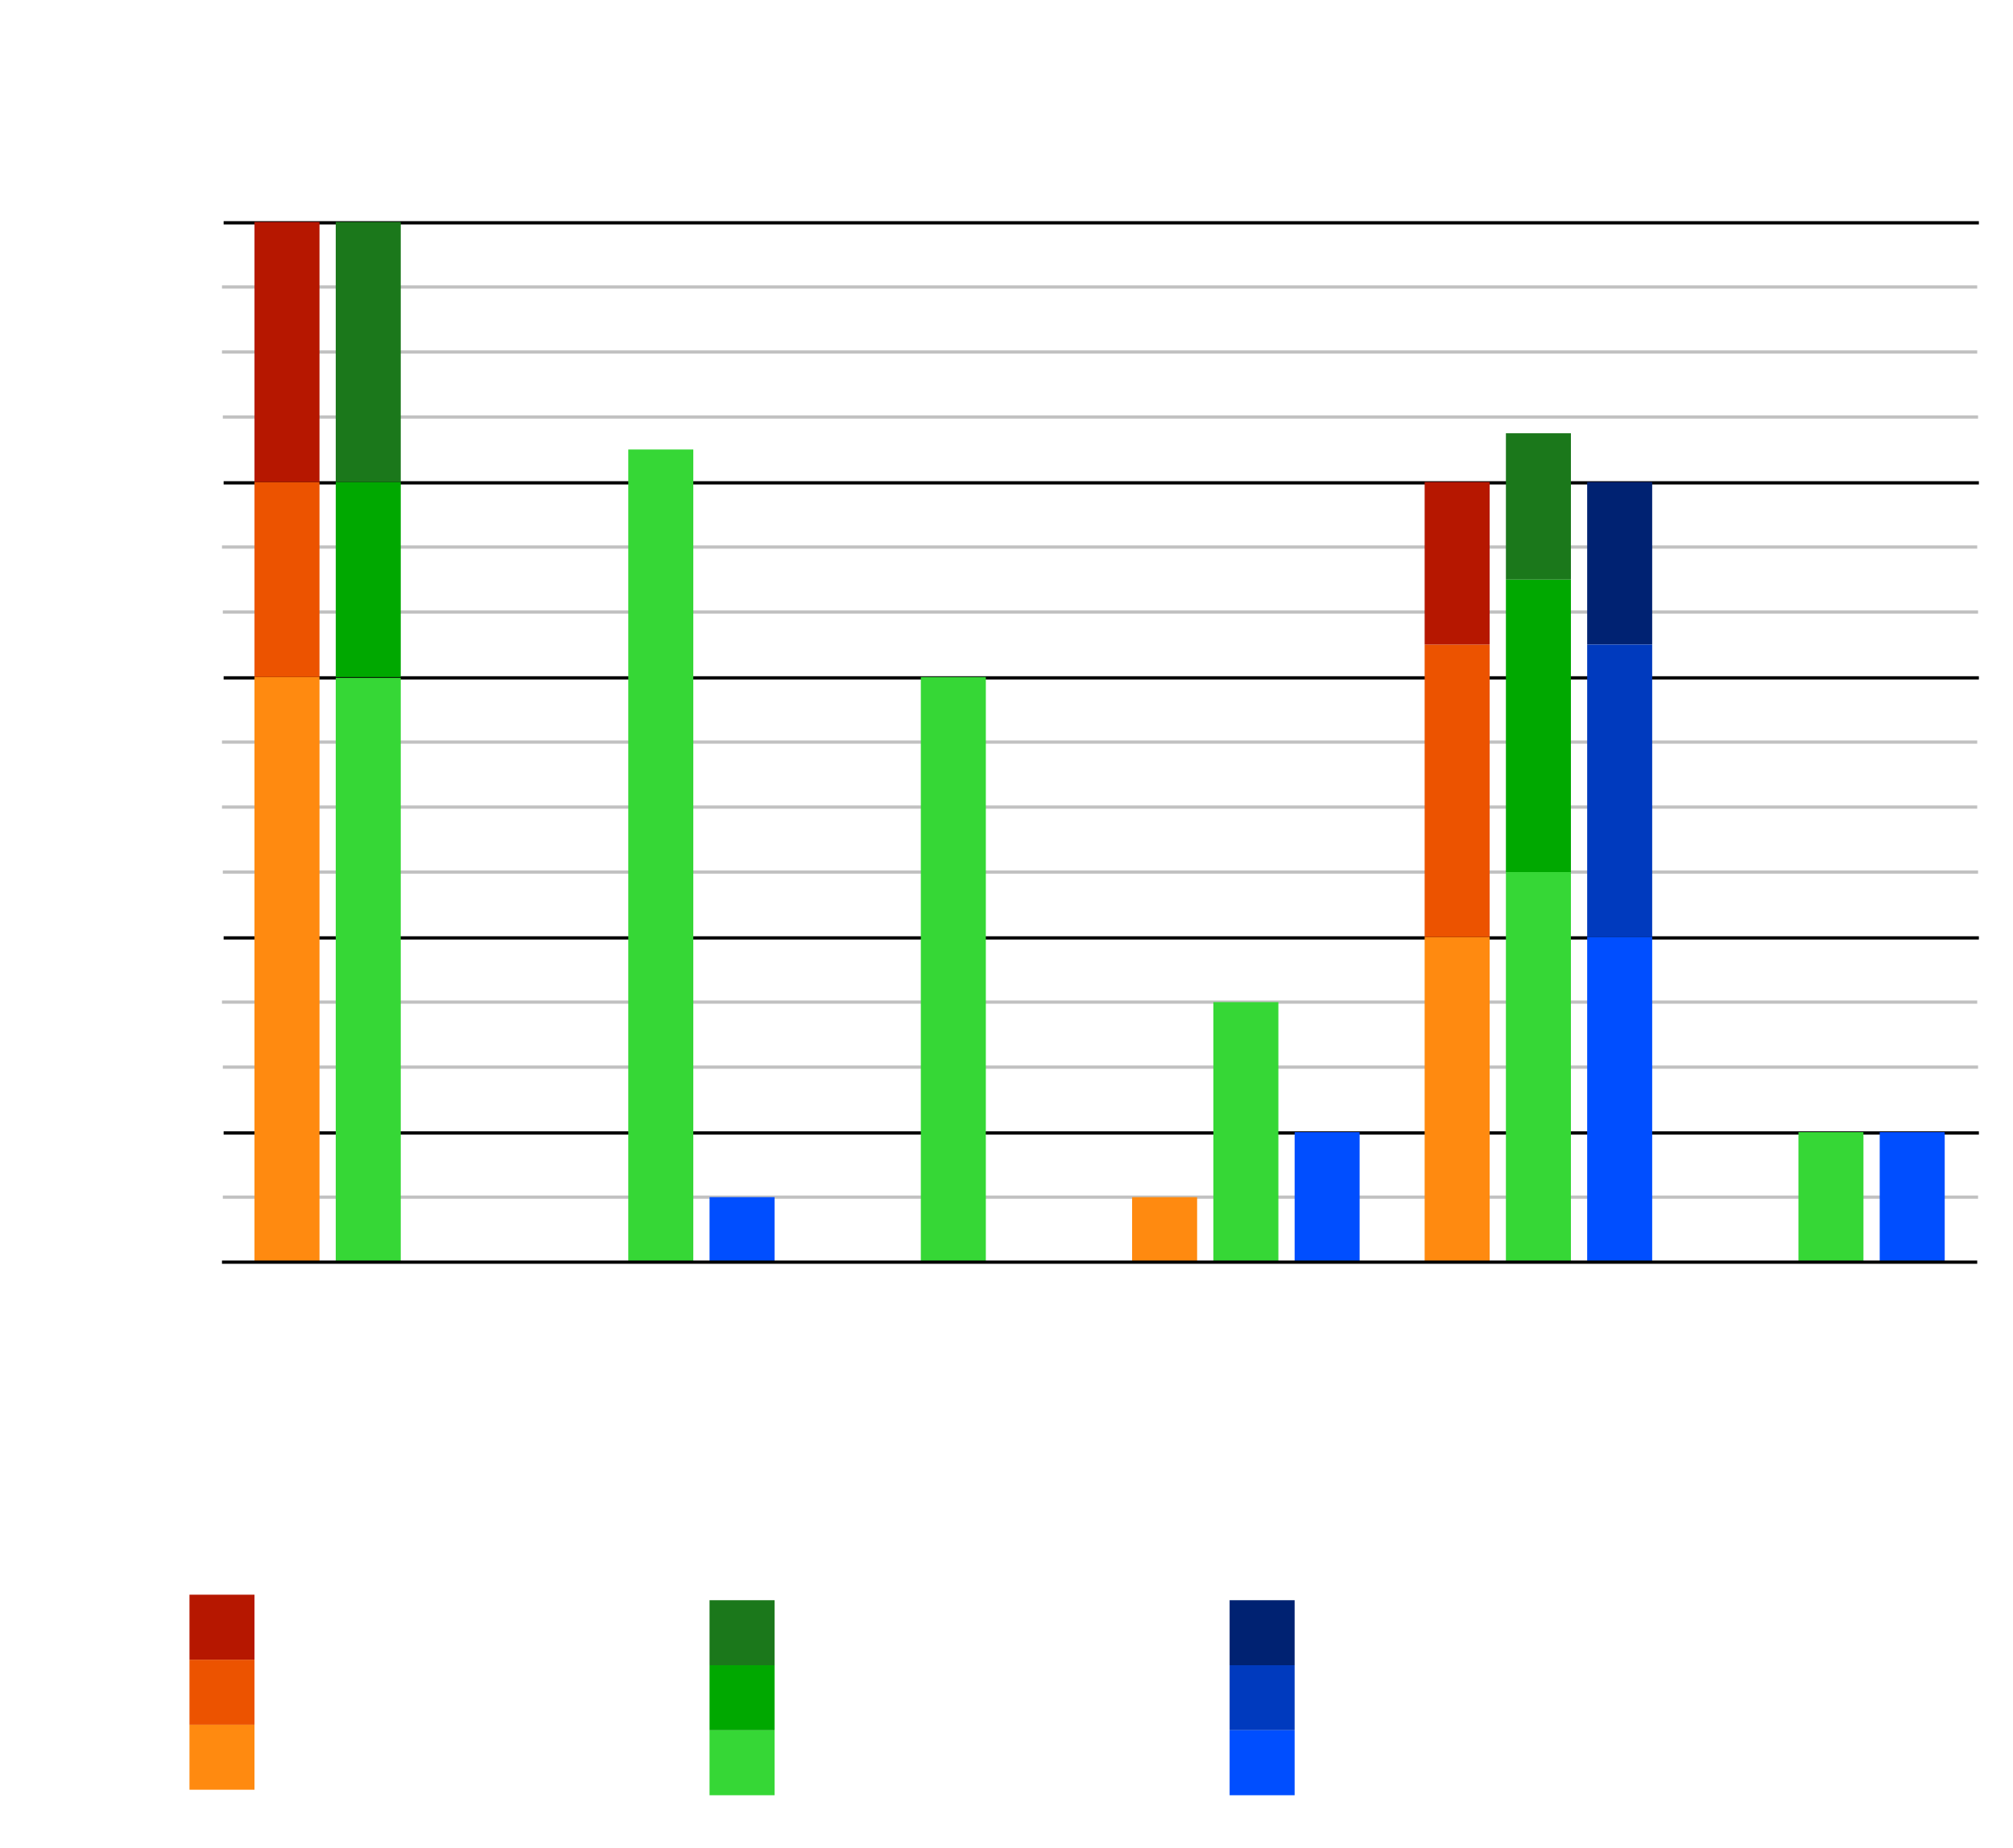
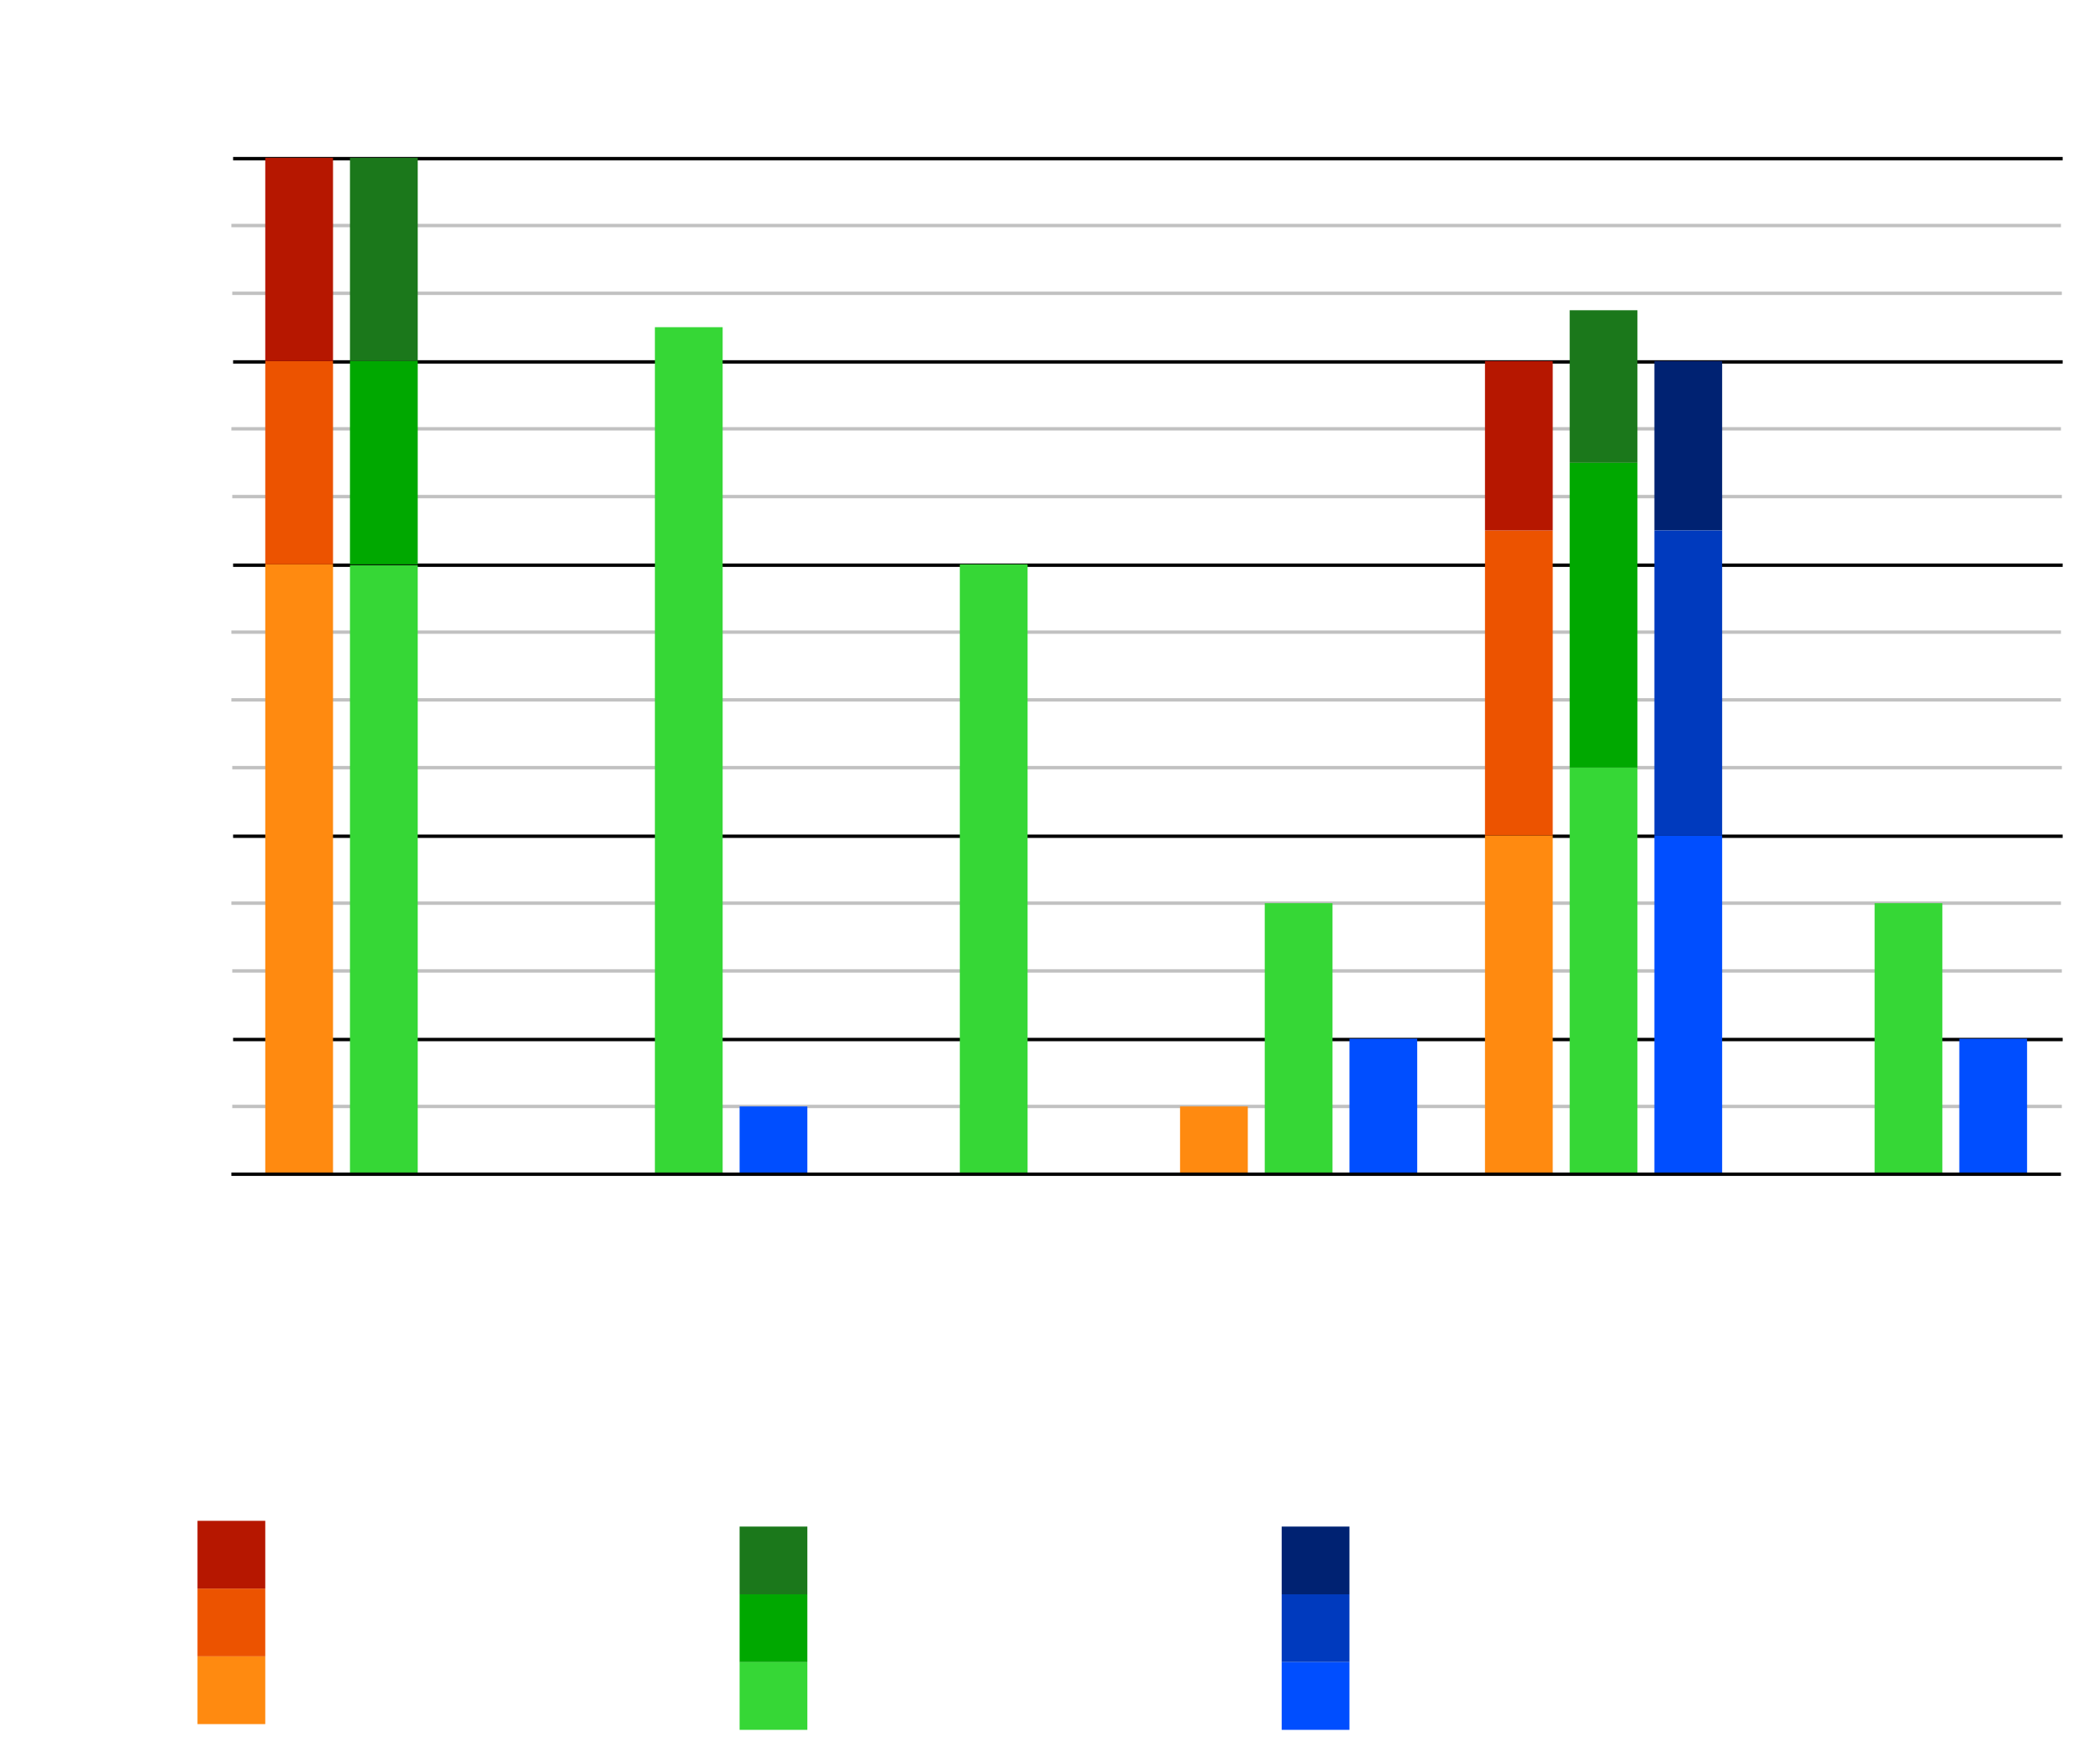
- <svg xmlns="http://www.w3.org/2000/svg" width="1238.6" height="1136.574" id="svg2" version="1.1">
+ <svg xmlns="http://www.w3.org/2000/svg" width="1239.636" height="1041.137" id="svg2" version="1.1">
  <defs id="defs4" />
-   <g id="layer1" transform="translate(136.5854,-235.788)">
+   <g id="layer1" transform="translate(136.5854,-319.2255)">
    <g id="g4321" style="stroke-width:2;stroke-miterlimit:4;stroke-dasharray:none" transform="matrix(1.00048,0,0,1,20.00961,0)">
      <path style="fill:none;stroke:#000000;stroke-width:2;stroke-linecap:butt;stroke-linejoin:miter;stroke-miterlimit:4;stroke-opacity:1;stroke-dasharray:none" d="m -18.986,812.86 1079.482,0" id="path4311" />
      <path style="fill:none;stroke:#000000;stroke-width:2;stroke-linecap:butt;stroke-linejoin:miter;stroke-miterlimit:4;stroke-opacity:1;stroke-dasharray:none" d="m -18.986,932.859 1079.482,0" id="path3061" />
      <path id="path3063" d="m -18.986,652.862 1079.482,0" style="fill:none;stroke:#000000;stroke-width:2;stroke-linecap:butt;stroke-linejoin:miter;stroke-miterlimit:4;stroke-opacity:1;stroke-dasharray:none" />
      <path style="fill:none;stroke:#000000;stroke-width:2;stroke-linecap:butt;stroke-linejoin:miter;stroke-miterlimit:4;stroke-opacity:1;stroke-dasharray:none" d="m -18.986,532.864 1079.482,0" id="path3065" />
-       <path id="path3067" d="m -18.986,372.867 1079.482,0" style="fill:none;stroke:#000000;stroke-width:2;stroke-linecap:butt;stroke-linejoin:miter;stroke-miterlimit:4;stroke-opacity:1;stroke-dasharray:none" />
+       <path id="path3067" d="m -18.986,412.867 1079.482,0" style="fill:none;stroke:#000000;stroke-width:2;stroke-linecap:butt;stroke-linejoin:miter;stroke-miterlimit:4;stroke-opacity:1;stroke-dasharray:none" />
    </g>
    <g id="g4599" transform="matrix(1.00048,0,0,1,20.00961,0)">
      <path id="path3061-3" d="m -19.482,892.362 1079.482,0" style="fill:none;stroke:#c1c1c1;stroke-width:2;stroke-linecap:butt;stroke-linejoin:miter;stroke-miterlimit:4;stroke-opacity:1;stroke-dasharray:none" />
      <path style="fill:none;stroke:#c1c1c1;stroke-width:2;stroke-linecap:butt;stroke-linejoin:miter;stroke-miterlimit:4;stroke-opacity:1;stroke-dasharray:none" d="m -20,852.362 1079.482,0" id="path4579" />
      <path style="fill:none;stroke:#c1c1c1;stroke-width:2;stroke-linecap:butt;stroke-linejoin:miter;stroke-miterlimit:4;stroke-opacity:1;stroke-dasharray:none" d="m -19.482,772.362 1079.482,0" id="path4581" />
      <path id="path4583" d="m -20,732.362 1079.482,0" style="fill:none;stroke:#c1c1c1;stroke-width:2;stroke-linecap:butt;stroke-linejoin:miter;stroke-miterlimit:4;stroke-opacity:1;stroke-dasharray:none" />
      <path style="fill:none;stroke:#c1c1c1;stroke-width:2;stroke-linecap:butt;stroke-linejoin:miter;stroke-miterlimit:4;stroke-opacity:1;stroke-dasharray:none" d="m -20,692.362 1079.482,0" id="path4585" />
      <path id="path4587" d="m -19.482,612.362 1079.482,0" style="fill:none;stroke:#c1c1c1;stroke-width:2;stroke-linecap:butt;stroke-linejoin:miter;stroke-miterlimit:4;stroke-opacity:1;stroke-dasharray:none" />
      <path style="fill:none;stroke:#c1c1c1;stroke-width:2;stroke-linecap:butt;stroke-linejoin:miter;stroke-miterlimit:4;stroke-opacity:1;stroke-dasharray:none" d="m -20,572.362 1079.482,0" id="path4589" />
      <path id="path4593" d="m -19.482,492.362 1079.482,0" style="fill:none;stroke:#c1c1c1;stroke-width:2;stroke-linecap:butt;stroke-linejoin:miter;stroke-miterlimit:4;stroke-opacity:1;stroke-dasharray:none" />
      <path style="fill:none;stroke:#c1c1c1;stroke-width:2;stroke-linecap:butt;stroke-linejoin:miter;stroke-miterlimit:4;stroke-opacity:1;stroke-dasharray:none" d="m -20,452.362 1079.482,0" id="path4595" />
-       <path id="path4597" d="m -20,412.362 1079.482,0" style="fill:none;stroke:#c1c1c1;stroke-width:2;stroke-linecap:butt;stroke-linejoin:miter;stroke-miterlimit:4;stroke-opacity:1;stroke-dasharray:none" />
      <path style="fill:none;stroke:#c1c1c1;stroke-width:2;stroke-linecap:butt;stroke-linejoin:miter;stroke-miterlimit:4;stroke-opacity:1;stroke-dasharray:none" d="m -19.482,972.362 1079.482,0" id="path4622" />
    </g>
    <flowRoot xml:space="preserve" id="flowRoot3121" style="font-size:40px;font-style:normal;font-weight:normal;line-height:125%;letter-spacing:0px;word-spacing:0px;fill:#000000;fill-opacity:1;stroke:none;font-family:Sans" transform="translate(0,308.2677)">
      <flowRegion id="flowRegion3123">
        <rect id="rect3125" width="140.007" height="103.238" x="360.624" y="765.308" />
      </flowRegion>
      <flowPara id="flowPara3127" />
    </flowRoot>
    <flowRoot xml:space="preserve" id="flowRoot3129" style="font-size:40px;font-style:normal;font-weight:normal;line-height:125%;letter-spacing:0px;word-spacing:0px;fill:#000000;fill-opacity:1;stroke:none;font-family:Sans" transform="translate(0,308.2677)">
      <flowRegion id="flowRegion3131">
        <rect id="rect3133" width="135.764" height="98.995" x="359.21" y="759.651" />
      </flowRegion>
      <flowPara id="flowPara3135" />
    </flowRoot>
    <flowRoot xml:space="preserve" id="flowRoot3069" style="font-size:24px;font-style:normal;font-variant:normal;font-weight:normal;font-stretch:normal;text-align:center;line-height:125%;letter-spacing:0px;word-spacing:0px;writing-mode:lr-tb;text-anchor:middle;fill:#000000;fill-opacity:1;stroke:none;font-family:Sans;-inkscape-font-specification:Sans" transform="translate(20,268.2677)">
      <flowRegion id="flowRegion3071">
        <rect id="rect3073" width="140" height="100" x="0" y="764.094" style="font-size:24px;font-style:normal;font-variant:normal;font-weight:normal;font-stretch:normal;text-align:center;line-height:125%;writing-mode:lr-tb;text-anchor:middle;font-family:Sans;-inkscape-font-specification:Sans" />
      </flowRegion>
      <flowPara id="flowPara3075">Traditional Professor Grading</flowPara>
    </flowRoot>
    <flowRoot transform="translate(210,269.8858)" style="font-size:24px;font-style:normal;font-variant:normal;font-weight:normal;font-stretch:normal;text-align:center;line-height:125%;letter-spacing:0px;word-spacing:0px;writing-mode:lr-tb;text-anchor:middle;fill:#000000;fill-opacity:1;stroke:none;font-family:Sans;-inkscape-font-specification:Sans" id="flowRoot3105" xml:space="preserve">
      <flowRegion id="flowRegion3107">
        <rect style="font-size:24px;font-style:normal;font-variant:normal;font-weight:normal;font-stretch:normal;text-align:center;line-height:125%;writing-mode:lr-tb;text-anchor:middle;font-family:Sans;-inkscape-font-specification:Sans" y="762.476" x="-10" height="100" width="140" id="rect3109" />
      </flowRegion>
      <flowPara id="flowPara3111">Traditional Peer Grading</flowPara>
    </flowRoot>
    <flowRoot transform="translate(403.7871,283.3199)" style="font-size:24px;font-style:normal;font-variant:normal;font-weight:normal;font-stretch:normal;text-align:center;line-height:125%;letter-spacing:0px;word-spacing:0px;writing-mode:lr-tb;text-anchor:middle;fill:#000000;fill-opacity:1;stroke:none;font-family:Sans;-inkscape-font-specification:Sans" id="flowRoot3105-7" xml:space="preserve">
      <flowRegion id="flowRegion3107-4">
        <rect style="font-size:24px;font-style:normal;font-variant:normal;font-weight:normal;font-stretch:normal;text-align:center;line-height:125%;writing-mode:lr-tb;text-anchor:middle;font-family:Sans;-inkscape-font-specification:Sans" y="749.042" x="-23.787" height="100" width="140" id="rect3109-0" />
      </flowRegion>
      <flowPara id="flowPara3111-9">Traditional Automated Grading*</flowPara>
    </flowRoot>
    <flowRoot transform="translate(759.8926,287.2589)" style="font-size:24px;font-style:normal;font-variant:normal;font-weight:normal;font-stretch:normal;text-align:center;line-height:125%;letter-spacing:0px;word-spacing:0px;writing-mode:lr-tb;text-anchor:middle;fill:#000000;fill-opacity:1;stroke:none;font-family:Sans;-inkscape-font-specification:Sans" id="flowRoot3105-4" xml:space="preserve">
      <flowRegion id="flowRegion3107-8">
        <rect style="font-size:24px;font-style:normal;font-variant:normal;font-weight:normal;font-stretch:normal;text-align:center;line-height:125%;writing-mode:lr-tb;text-anchor:middle;font-family:Sans;-inkscape-font-specification:Sans" y="745.103" x="-19.893" height="100" width="140" id="rect3109-8" />
      </flowRegion>
      <flowPara id="flowPara3111-2">Improved Calibration Mechanism</flowPara>
    </flowRoot>
    <flowRoot transform="translate(940,271.5108)" style="font-size:24px;font-style:normal;font-variant:normal;font-weight:normal;font-stretch:normal;text-align:center;line-height:125%;letter-spacing:0px;word-spacing:0px;writing-mode:lr-tb;text-anchor:middle;fill:#000000;fill-opacity:1;stroke:none;font-family:Sans;-inkscape-font-specification:Sans" id="flowRoot3105-45" xml:space="preserve">
      <flowRegion id="flowRegion3107-5">
        <rect style="font-size:24px;font-style:normal;font-variant:normal;font-weight:normal;font-stretch:normal;text-align:center;line-height:125%;writing-mode:lr-tb;text-anchor:middle;font-family:Sans;-inkscape-font-specification:Sans" y="760.851" x="-20" height="100" width="140" id="rect3109-1" />
      </flowRegion>
      <flowPara id="flowPara3111-7">Deduction Mechanism</flowPara>
    </flowRoot>
    <g id="g3181" transform="translate(20,0)">
      <flowRoot transform="translate(-34.35547,653.0017)" style="font-size:40px;font-style:normal;font-weight:normal;text-align:end;line-height:125%;letter-spacing:0px;word-spacing:0px;text-anchor:end;fill:#000000;fill-opacity:1;stroke:none;font-family:Sans" id="flowRoot3986-6" xml:space="preserve">
        <flowRegion id="flowRegion3988-1">
          <rect style="text-align:end;text-anchor:end" y="259.36" x="-65.645" height="40" width="80" id="rect3990-4" />
        </flowRegion>
        <flowPara id="flowPara3992-2">2</flowPara>
      </flowRoot>
      <flowRoot xml:space="preserve" id="flowRoot4035" style="font-size:40px;font-style:normal;font-weight:normal;text-align:end;line-height:125%;letter-spacing:0px;word-spacing:0px;text-anchor:end;fill:#000000;fill-opacity:1;stroke:none;font-family:Sans" transform="translate(-34.35547,373.0017)">
        <flowRegion id="flowRegion4037">
          <rect id="rect4039" width="80" height="40" x="-65.645" y="259.36" style="text-align:end;text-anchor:end" />
        </flowRegion>
        <flowPara id="flowPara4041">25</flowPara>
      </flowRoot>
      <flowRoot transform="translate(-34.35547,253.0017)" style="font-size:40px;font-style:normal;font-weight:normal;text-align:end;line-height:125%;letter-spacing:0px;word-spacing:0px;text-anchor:end;fill:#000000;fill-opacity:1;stroke:none;font-family:Sans" id="flowRoot4043" xml:space="preserve">
        <flowRegion id="flowRegion4045">
          <rect style="text-align:end;text-anchor:end" y="259.36" x="-65.645" height="40" width="80" id="rect4047" />
        </flowRegion>
        <flowPara id="flowPara4049">100</flowPara>
      </flowRoot>
-       <flowRoot xml:space="preserve" id="flowRoot4051" style="font-size:40px;font-style:normal;font-weight:normal;text-align:end;line-height:125%;letter-spacing:0px;word-spacing:0px;text-anchor:end;fill:#000000;fill-opacity:1;stroke:none;font-family:Sans" transform="translate(-54.34375,99.56424)">
+       <flowRoot xml:space="preserve" id="flowRoot4051" style="font-size:40px;font-style:normal;font-weight:normal;text-align:end;line-height:125%;letter-spacing:0px;word-spacing:0px;text-anchor:end;fill:#000000;fill-opacity:1;stroke:none;font-family:Sans" transform="translate(-54.34375,139.5642)">
        <flowRegion id="flowRegion4053">
          <rect id="rect4055" width="100" height="40" x="-65.656" y="252.798" style="text-align:end;text-anchor:end" />
        </flowRegion>
        <flowPara id="flowPara4057">1000</flowPara>
      </flowRoot>
      <flowRoot transform="translate(-34.35547,533.0017)" style="font-size:40px;font-style:normal;font-weight:normal;text-align:end;line-height:125%;letter-spacing:0px;word-spacing:0px;text-anchor:end;fill:#000000;fill-opacity:1;stroke:none;font-family:Sans" id="flowRoot4313" xml:space="preserve">
        <flowRegion id="flowRegion4315">
          <rect style="text-align:end;text-anchor:end" y="259.36" x="-65.645" height="40" width="80" id="rect4317" />
        </flowRegion>
        <flowPara id="flowPara4319">5</flowPara>
      </flowRoot>
    </g>
    <rect style="color:#000000;fill:#002272;fill-opacity:1;fill-rule:nonzero;stroke:none;stroke-width:2.224;marker:none;visibility:visible;display:inline;overflow:visible;enable-background:accumulate" id="rect3205-7-8" width="40" height="100" x="840" y="532.362" />
    <rect y="632.362" x="840" height="180" width="40" id="rect3203-5-1" style="color:#000000;fill:#003abe;fill-opacity:1;fill-rule:nonzero;stroke:none;stroke-width:2.224;marker:none;visibility:visible;display:inline;overflow:visible;enable-background:accumulate" />
    <rect y="812.362" x="840" height="200" width="40" id="rect3036-6" style="color:#000000;fill:#004eff;fill-opacity:1;fill-rule:nonzero;stroke:none;stroke-width:2.224;marker:none;visibility:visible;display:inline;overflow:visible;enable-background:accumulate" />
    <rect style="color:#000000;fill:#004eff;fill-opacity:1;fill-rule:nonzero;stroke:none;stroke-width:2.224;marker:none;visibility:visible;display:inline;overflow:visible;enable-background:accumulate" id="rect3030" width="40" height="40" x="300" y="972.362" />
    <rect style="color:#000000;fill:#004eff;fill-opacity:1;fill-rule:nonzero;stroke:none;stroke-width:2.224;marker:none;visibility:visible;display:inline;overflow:visible;enable-background:accumulate" id="rect3040" width="40" height="80" x="1020" y="932.362" />
    <g id="g4748" transform="translate(-480,407.9998)">
      <flowRoot transform="translate(-4.5,523.9974)" style="font-size:40px;font-style:normal;font-weight:normal;line-height:125%;letter-spacing:0px;word-spacing:0px;fill:#000000;fill-opacity:1;stroke:none;font-family:Sans" id="flowRoot4260" xml:space="preserve">
        <flowRegion id="flowRegion4262">
          <rect y="216.959" x="1104.5" height="80" width="280" id="rect4264" />
        </flowRegion>
        <flowPara style="font-size:28px" id="flowPara4266">Assignments graded by each student</flowPara>
      </flowRoot>
      <flowRoot xml:space="preserve" id="flowRoot4357" style="font-size:40px;font-style:normal;font-weight:normal;line-height:125%;letter-spacing:0px;word-spacing:0px;fill:#000000;fill-opacity:1;stroke:none;font-family:Sans" transform="translate(6,588.2677)">
        <flowRegion id="flowRegion4359">
          <rect id="rect4361" width="240" height="40" x="1140" y="304.094" />
        </flowRegion>
        <flowPara id="flowPara4363" style="font-size:32px">
          <flowSpan style="font-size:28px" id="flowSpan4365">In a class </flowSpan>of 25</flowPara>
      </flowRoot>
      <flowRoot transform="translate(6,548.2677)" style="font-size:40px;font-style:normal;font-weight:normal;line-height:125%;letter-spacing:0px;word-spacing:0px;fill:#000000;fill-opacity:1;stroke:none;font-family:Sans" id="flowRoot4367" xml:space="preserve">
        <flowRegion id="flowRegion4369">
          <rect y="304.094" x="1140" height="40" width="240" id="rect4371" />
        </flowRegion>
        <flowPara style="font-size:32px" id="flowPara4373">
          <flowSpan id="flowSpan4375" style="font-size:28px">In a class </flowSpan>of 100</flowPara>
      </flowRoot>
      <flowRoot xml:space="preserve" id="flowRoot4377" style="font-size:40px;font-style:normal;font-weight:normal;line-height:125%;letter-spacing:0px;word-spacing:0px;fill:#000000;fill-opacity:1;stroke:none;font-family:Sans" transform="translate(6,508.2677)">
        <flowRegion id="flowRegion4379">
          <rect id="rect4381" width="240" height="40" x="1140" y="304.094" />
        </flowRegion>
        <flowPara id="flowPara4383" style="font-size:32px">
          <flowSpan style="font-size:28px" id="flowSpan4385">In a class </flowSpan>of 1000</flowPara>
      </flowRoot>
      <rect y="812.362" x="1100" height="40" width="40" id="rect4387" style="color:#000000;fill:#002272;fill-opacity:1;fill-rule:nonzero;stroke:none;stroke-width:2.224;marker:none;visibility:visible;display:inline;overflow:visible;enable-background:accumulate" />
      <rect style="color:#000000;fill:#003abe;fill-opacity:1;fill-rule:nonzero;stroke:none;stroke-width:2.224;marker:none;visibility:visible;display:inline;overflow:visible;enable-background:accumulate" id="rect4389" width="40" height="40" x="1100" y="852.362" />
      <rect y="892.362" x="1100" height="40" width="40" id="rect4391" style="color:#000000;fill:#004eff;fill-opacity:1;fill-rule:nonzero;stroke:none;stroke-width:0;marker:none;visibility:visible;display:inline;overflow:visible;enable-background:accumulate" />
    </g>
    <rect style="color:#000000;fill:#ff8a10;fill-opacity:1;fill-rule:nonzero;stroke:none;stroke-width:2.224;marker:none;visibility:visible;display:inline;overflow:visible;enable-background:accumulate" id="rect3011" width="40" height="360" x="20" y="652.362" />
    <rect y="812.362" x="740" height="200" width="40" id="rect3036" style="color:#000000;fill:#ff8a10;fill-opacity:1;fill-rule:nonzero;stroke:none;stroke-width:2.224;marker:none;visibility:visible;display:inline;overflow:visible;enable-background:accumulate" />
    <rect y="532.362" x="20" height="120" width="40" id="rect3203" style="color:#000000;fill:#ec5300;fill-opacity:1;fill-rule:nonzero;stroke:none;stroke-width:2.224;marker:none;visibility:visible;display:inline;overflow:visible;enable-background:accumulate" />
    <rect y="632.362" x="740" height="180" width="40" id="rect3203-5" style="color:#000000;fill:#ec5300;fill-opacity:1;fill-rule:nonzero;stroke:none;stroke-width:2.224;marker:none;visibility:visible;display:inline;overflow:visible;enable-background:accumulate" />
-     <rect style="color:#000000;fill:#b61700;fill-opacity:1;fill-rule:nonzero;stroke:none;stroke-width:2.224;marker:none;visibility:visible;display:inline;overflow:visible;enable-background:accumulate" id="rect3205" width="40" height="160" x="20" y="372.362" />
+     <rect style="color:#000000;fill:#b61700;fill-opacity:1;fill-rule:nonzero;stroke:none;stroke-width:2.224;marker:none;visibility:visible;display:inline;overflow:visible;enable-background:accumulate" id="rect3205" width="40" height="120" x="20" y="412.362" />
    <rect ry="0" style="color:#000000;fill:#b61700;fill-opacity:1;fill-rule:nonzero;stroke:none;stroke-width:2.224;marker:none;visibility:visible;display:inline;overflow:visible;enable-background:accumulate" id="rect3205-7" width="40" height="100" x="740" y="532.362" />
    <g id="g4663" transform="translate(-1120,624.6045)">
      <flowRoot transform="translate(6,368.2677)" style="font-size:40px;font-style:normal;font-weight:normal;line-height:125%;letter-spacing:0px;word-spacing:0px;fill:#000000;fill-opacity:1;stroke:none;font-family:Sans" id="flowRoot4301" xml:space="preserve">
        <flowRegion id="flowRegion4303">
          <rect y="304.094" x="1140" height="40" width="240" id="rect4305" />
        </flowRegion>
        <flowPara style="font-size:32px" id="flowPara4307">
          <flowSpan id="flowSpan4309" style="font-size:28px">In a class </flowSpan>of 25</flowPara>
      </flowRoot>
      <flowRoot xml:space="preserve" id="flowRoot4329" style="font-size:40px;font-style:normal;font-weight:normal;line-height:125%;letter-spacing:0px;word-spacing:0px;fill:#000000;fill-opacity:1;stroke:none;font-family:Sans" transform="translate(6,328.2677)">
        <flowRegion id="flowRegion4331">
          <rect id="rect4333" width="240" height="40" x="1140" y="304.094" />
        </flowRegion>
        <flowPara id="flowPara4335" style="font-size:32px">
          <flowSpan style="font-size:28px" id="flowSpan4337">In a class </flowSpan>of 100</flowPara>
      </flowRoot>
      <flowRoot transform="translate(6,288.2677)" style="font-size:40px;font-style:normal;font-weight:normal;line-height:125%;letter-spacing:0px;word-spacing:0px;fill:#000000;fill-opacity:1;stroke:none;font-family:Sans" id="flowRoot4339" xml:space="preserve">
        <flowRegion id="flowRegion4341">
          <rect y="304.094" x="1140" height="40" width="240" id="rect4343" />
        </flowRegion>
        <flowPara style="font-size:32px" id="flowPara4345">
          <flowSpan id="flowSpan4347" style="font-size:28px">In a class </flowSpan>of 1000</flowPara>
      </flowRoot>
      <flowRoot xml:space="preserve" id="flowRoot4349" style="font-size:40px;font-style:normal;font-weight:normal;line-height:125%;letter-spacing:0px;word-spacing:0px;fill:#000000;fill-opacity:1;stroke:none;font-family:Sans" transform="translate(0,300.2677)">
        <flowRegion id="flowRegion4351">
          <rect id="rect4353" width="280" height="80" x="1100" y="224.094" />
        </flowRegion>
        <flowPara id="flowPara4355" style="font-size:28px">Assignments graded by the professor</flowPara>
      </flowRoot>
      <rect style="color:#000000;fill:#ff8a10;fill-opacity:1;fill-rule:nonzero;stroke:none;stroke-width:2.224;marker:none;visibility:visible;display:inline;overflow:visible;enable-background:accumulate" id="rect4393" width="40" height="40" x="1100" y="672.362" />
      <rect y="632.362" x="1100" height="40" width="40" id="rect4395" style="color:#000000;fill:#ec5300;fill-opacity:1;fill-rule:nonzero;stroke:none;stroke-width:2.224;marker:none;visibility:visible;display:inline;overflow:visible;enable-background:accumulate" />
      <rect style="color:#000000;fill:#b61700;fill-opacity:1;fill-rule:nonzero;stroke:none;stroke-width:2.224;marker:none;visibility:visible;display:inline;overflow:visible;enable-background:accumulate" id="rect4397" width="40" height="40" x="1100" y="592.362" />
    </g>
-     <flowRoot xml:space="preserve" id="flowRoot4626" style="font-size:40px;font-style:normal;font-weight:normal;text-align:center;line-height:125%;letter-spacing:0px;word-spacing:0px;text-anchor:middle;fill:#000000;fill-opacity:1;stroke:none;font-family:Sans" transform="translate(-114.7188,307.0497)">
+     <flowRoot xml:space="preserve" id="flowRoot4626" style="font-size:40px;font-style:normal;font-weight:normal;text-align:center;line-height:125%;letter-spacing:0px;word-spacing:0px;text-anchor:middle;fill:#000000;fill-opacity:1;stroke:none;font-family:Sans" transform="translate(-114.7188,367.0497)">
      <flowRegion id="flowRegion4628">
        <rect id="rect4630" width="1238.6" height="64.248" x="-21.867" y="-31.262" style="text-align:center;text-anchor:middle" />
      </flowRegion>
      <flowPara id="flowPara4632" style="font-size:32px">Workload / Objective Function vs Various Mechanisms</flowPara>
    </flowRoot>
    <flowRoot xml:space="preserve" id="flowRoot4634" style="font-size:28px;font-style:normal;font-weight:normal;text-align:center;line-height:125%;letter-spacing:0px;word-spacing:0px;text-anchor:middle;fill:#000000;fill-opacity:1;stroke:none;font-family:Sans" transform="matrix(0,-1,1,0,-588.3238,909.7255)">
      <flowRegion id="flowRegion4636">
        <rect id="rect4638" width="639.999" height="40" x="-102.637" y="468.324" style="font-size:28px;text-align:center;text-anchor:middle" />
      </flowRegion>
      <flowPara id="flowPara4640" style="font-size:32px">Assignments graded / Objective function</flowPara>
    </flowRoot>
    <rect style="color:#000000;fill:#36d736;fill-opacity:1;fill-rule:nonzero;stroke:none;stroke-width:3;marker:none;visibility:visible;display:inline;overflow:visible;enable-background:accumulate" id="rect3944" width="40" height="500" x="250" y="512.362" />
-     <rect style="color:#000000;fill:#36d736;fill-opacity:1;fill-rule:nonzero;stroke:none;stroke-width:3;marker:none;visibility:visible;display:inline;overflow:visible;enable-background:accumulate" id="rect3948" width="40" height="80" x="970" y="932.362" />
+     <rect style="color:#000000;fill:#36d736;fill-opacity:1;fill-rule:nonzero;stroke:none;stroke-width:3;marker:none;visibility:visible;display:inline;overflow:visible;enable-background:accumulate" id="rect3948" width="40" height="160" x="970" y="852.362" />
    <rect y="772.362" x="790" height="240" width="40" id="rect3950" style="color:#000000;fill:#36d736;fill-opacity:1;fill-rule:nonzero;stroke:none;stroke-width:3;marker:none;visibility:visible;display:inline;overflow:visible;enable-background:accumulate" />
    <rect style="color:#000000;fill:#36d736;fill-opacity:1;fill-rule:nonzero;stroke:none;stroke-width:3;marker:none;visibility:visible;display:inline;overflow:visible;enable-background:accumulate" id="rect3954" width="40" height="360" x="430" y="652.362" />
    <rect y="652.862" x="70" height="359.501" width="40" id="rect3174" style="color:#000000;fill:#36d736;fill-opacity:1;fill-rule:nonzero;stroke:none;stroke-width:3;marker:none;visibility:visible;display:inline;overflow:visible;enable-background:accumulate" />
    <rect style="color:#000000;fill:#00a800;fill-opacity:1;fill-rule:nonzero;stroke:none;stroke-width:3;marker:none;visibility:visible;display:inline;overflow:visible;enable-background:accumulate" id="rect3956" width="40" height="120" x="70" y="532.362" />
    <rect style="color:#000000;fill:#00a800;fill-opacity:1;fill-rule:nonzero;stroke:none;stroke-width:3;marker:none;visibility:visible;display:inline;overflow:visible;enable-background:accumulate" id="rect3960" width="40" height="180" x="790" y="592.362" />
    <g id="g3176" transform="translate(-320.041,-10.04311)">
      <flowRoot xml:space="preserve" id="flowRoot3130" style="font-size:40px;font-style:normal;font-weight:normal;line-height:125%;letter-spacing:0px;word-spacing:0px;fill:#000000;fill-opacity:1;stroke:none;font-family:Sans" transform="translate(-484.459,942.0403)">
        <flowRegion id="flowRegion3132">
          <rect id="rect3134" width="280" height="80" x="1104.5" y="216.959" />
        </flowRegion>
        <flowPara id="flowPara3136" style="font-size:28px">Objective function</flowPara>
        <flowPara style="font-size:28px" id="flowPara3952">(Lower is better)</flowPara>
      </flowRoot>
      <flowRoot transform="translate(-473.959,1006.311)" style="font-size:40px;font-style:normal;font-weight:normal;line-height:125%;letter-spacing:0px;word-spacing:0px;fill:#000000;fill-opacity:1;stroke:none;font-family:Sans" id="flowRoot3138" xml:space="preserve">
        <flowRegion id="flowRegion3140">
          <rect y="304.094" x="1140" height="40" width="240" id="rect3142" />
        </flowRegion>
        <flowPara style="font-size:32px" id="flowPara3144">
          <flowSpan id="flowSpan3146" style="font-size:28px">In a class </flowSpan>of 25</flowPara>
      </flowRoot>
      <flowRoot xml:space="preserve" id="flowRoot3148" style="font-size:40px;font-style:normal;font-weight:normal;line-height:125%;letter-spacing:0px;word-spacing:0px;fill:#000000;fill-opacity:1;stroke:none;font-family:Sans" transform="translate(-473.959,966.3106)">
        <flowRegion id="flowRegion3150">
          <rect id="rect3152" width="240" height="40" x="1140" y="304.094" />
        </flowRegion>
        <flowPara id="flowPara3154" style="font-size:32px">
          <flowSpan style="font-size:28px" id="flowSpan3156">In a class </flowSpan>of 100</flowPara>
      </flowRoot>
      <flowRoot transform="translate(-473.959,926.3106)" style="font-size:40px;font-style:normal;font-weight:normal;line-height:125%;letter-spacing:0px;word-spacing:0px;fill:#000000;fill-opacity:1;stroke:none;font-family:Sans" id="flowRoot3158" xml:space="preserve">
        <flowRegion id="flowRegion3160">
          <rect y="304.094" x="1140" height="40" width="240" id="rect3162" />
        </flowRegion>
        <flowPara style="font-size:32px" id="flowPara3164">
          <flowSpan id="flowSpan3166" style="font-size:28px">In a class </flowSpan>of 1000</flowPara>
      </flowRoot>
      <rect style="color:#000000;fill:#36d736;fill-opacity:1;fill-rule:nonzero;stroke:none;stroke-width:0;marker:none;visibility:visible;display:inline;overflow:visible;enable-background:accumulate" id="rect3172" width="40" height="40" x="620.041" y="1310.405" />
      <rect y="1270.405" x="620.041" height="40" width="40" id="rect3170" style="color:#000000;fill:#00a800;fill-opacity:1;fill-rule:nonzero;stroke:none;stroke-width:2.224;marker:none;visibility:visible;display:inline;overflow:visible;enable-background:accumulate" />
      <rect style="color:#000000;fill:#1b781b;fill-opacity:1;fill-rule:nonzero;stroke:none;stroke-width:2.224;marker:none;visibility:visible;display:inline;overflow:visible;enable-background:accumulate" id="rect3168" width="40" height="40" x="620.041" y="1230.405" />
    </g>
-     <rect y="372.362" x="70" height="160" width="40" id="rect3958" style="color:#000000;fill:#1b781b;fill-opacity:1;fill-rule:nonzero;stroke:none;stroke-width:3;marker:none;visibility:visible;display:inline;overflow:visible;enable-background:accumulate" />
+     <rect y="412.362" x="70" height="120" width="40" id="rect3958" style="color:#000000;fill:#1b781b;fill-opacity:1;fill-rule:nonzero;stroke:none;stroke-width:3;marker:none;visibility:visible;display:inline;overflow:visible;enable-background:accumulate" />
    <rect style="color:#000000;fill:#1b781b;fill-opacity:1;fill-rule:nonzero;stroke:none;stroke-width:3;marker:none;visibility:visible;display:inline;overflow:visible;enable-background:accumulate" id="rect3962" width="40" height="90" x="790" y="502.362" />
    <flowRoot xml:space="preserve" id="flowRoot3159" style="font-size:24px;font-style:normal;font-variant:normal;font-weight:normal;font-stretch:normal;text-align:center;line-height:125%;letter-spacing:0px;word-spacing:0px;writing-mode:lr-tb;text-anchor:middle;fill:#000000;fill-opacity:1;stroke:none;font-family:Sans;-inkscape-font-specification:Sans" transform="translate(583.7871,283.3199)">
      <flowRegion id="flowRegion3161">
        <rect id="rect3163" width="140" height="100" x="-23.787" y="749.042" style="font-size:24px;font-style:normal;font-variant:normal;font-weight:normal;font-stretch:normal;text-align:center;line-height:125%;writing-mode:lr-tb;text-anchor:middle;font-family:Sans;-inkscape-font-specification:Sans" />
      </flowRegion>
      <flowPara id="flowPara3165">Calibration Mechanism</flowPara>
    </flowRoot>
    <rect y="972.362" x="560" height="40" width="40" id="rect3167" style="color:#000000;fill:#ff8a10;fill-opacity:1;fill-rule:nonzero;stroke:none;stroke-width:2.224;marker:none;visibility:visible;display:inline;overflow:visible;enable-background:accumulate" />
    <rect style="color:#000000;fill:#004eff;fill-opacity:1;fill-rule:nonzero;stroke:none;stroke-width:2.224;marker:none;visibility:visible;display:inline;overflow:visible;enable-background:accumulate" id="rect3169" width="40" height="80" x="660" y="932.362" />
    <rect y="852.362" x="610" height="160" width="40" id="rect3171" style="color:#000000;fill:#36d736;fill-opacity:1;fill-rule:nonzero;stroke:none;stroke-width:3;marker:none;visibility:visible;display:inline;overflow:visible;enable-background:accumulate" />
    <path id="path4617" d="m 0,1012.362 1080,0" style="fill:none;stroke:#000000;stroke-width:2;stroke-linecap:butt;stroke-linejoin:miter;stroke-miterlimit:4;stroke-opacity:1;stroke-dasharray:none" />
    <flowRoot xml:space="preserve" id="flowRoot3173" style="font-size:40px;font-style:normal;font-weight:normal;line-height:125%;letter-spacing:0px;word-spacing:0px;fill:#000000;fill-opacity:1;stroke:none;font-family:Sans" transform="translate(798.9062,161.8194)">
      <flowRegion id="flowRegion3175">
        <rect id="rect3177" width="180" height="55" x="120.219" y="1137.521" />
      </flowRegion>
      <flowPara id="flowPara3179" style="font-size:28px">*approximate</flowPara>
    </flowRoot>
  </g>
</svg>
